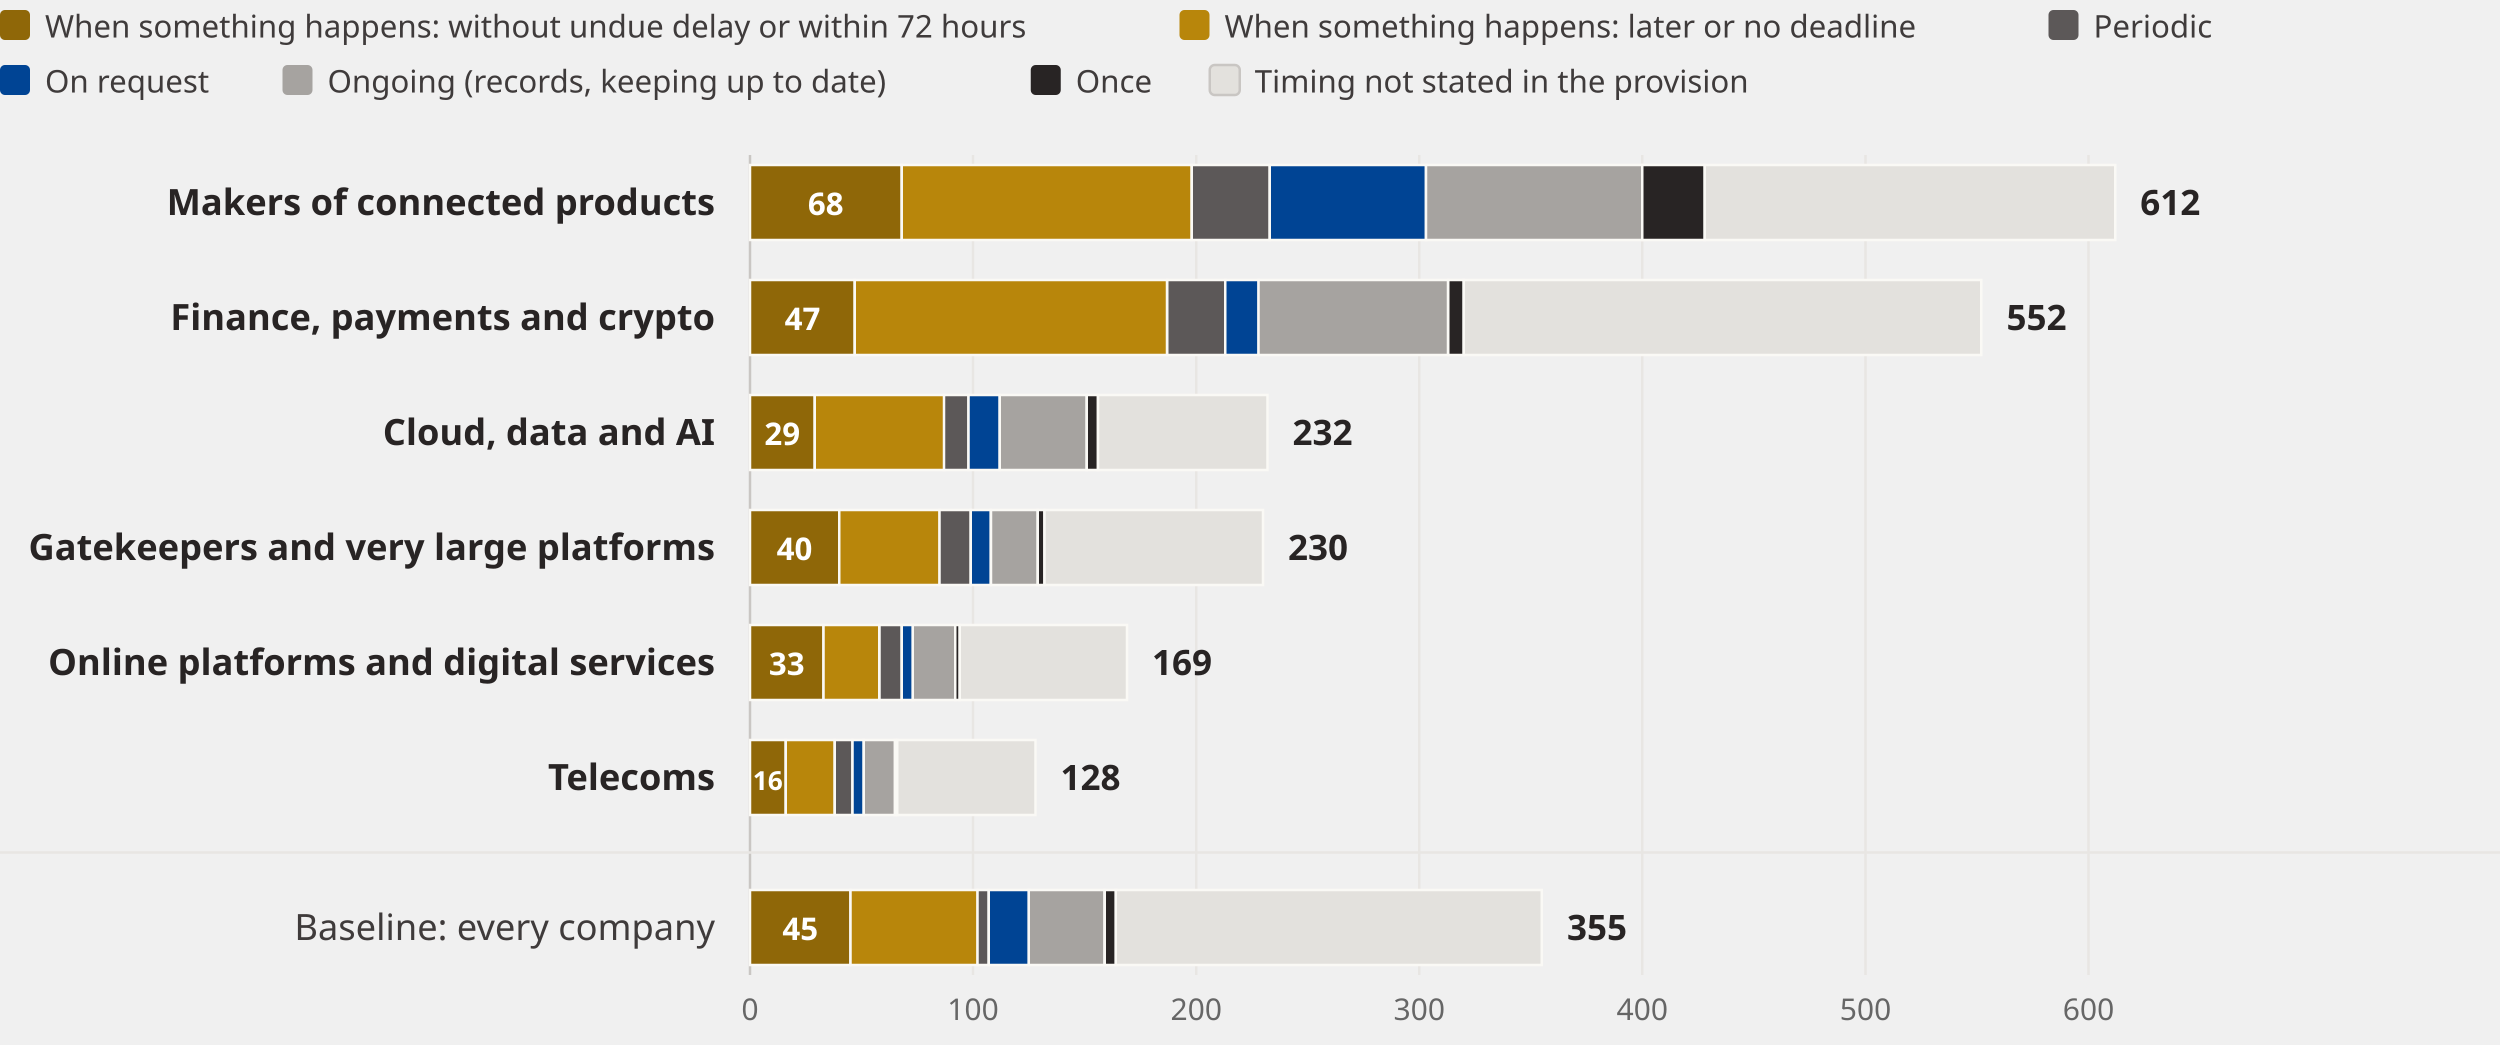
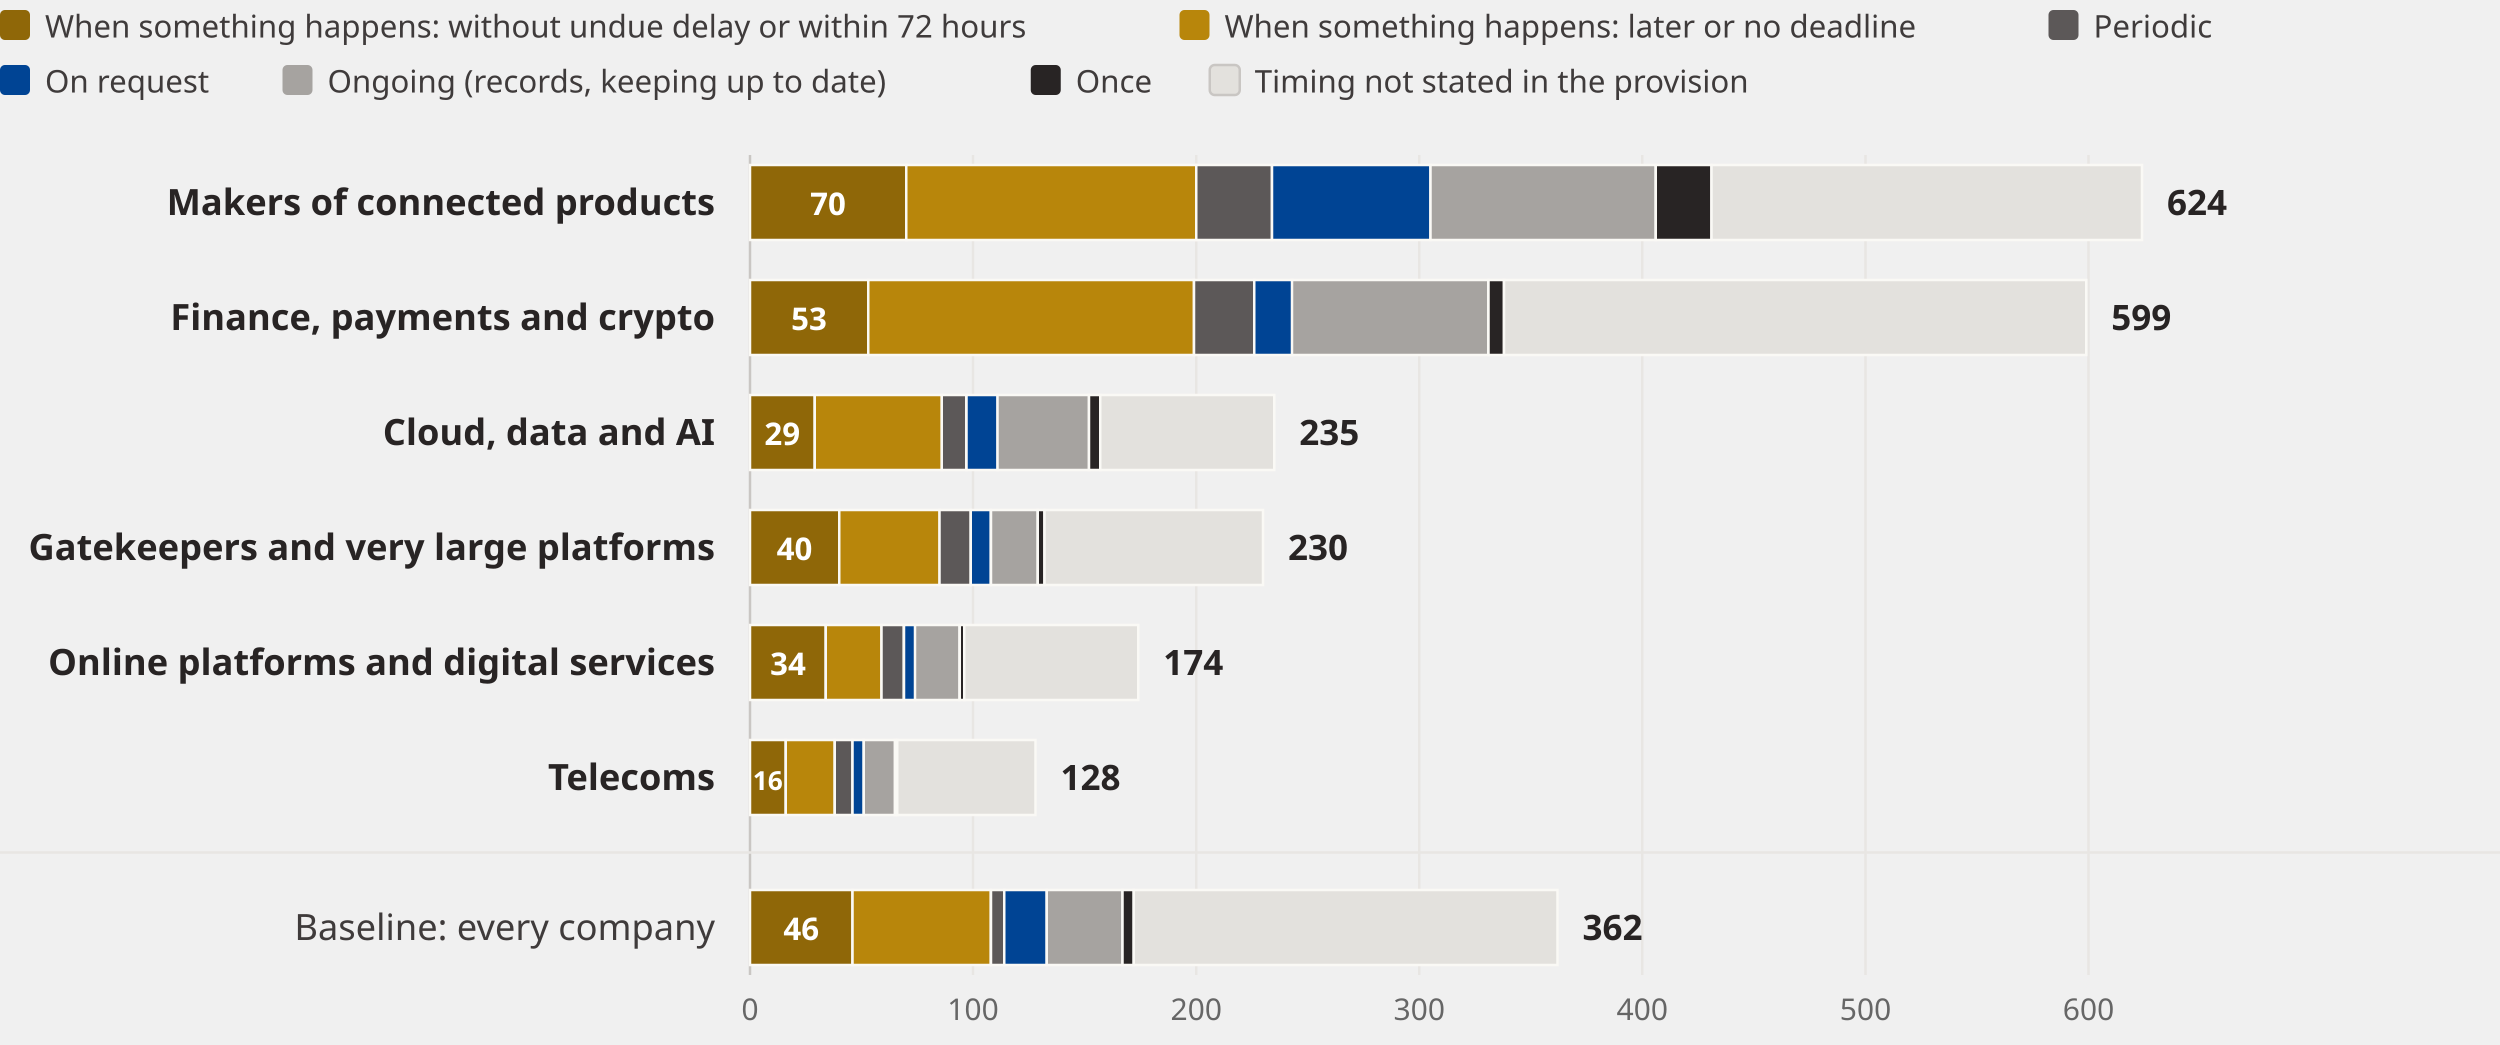
- <svg viewBox="0 0 1000 418" width="100%" role="img" aria-label="Reporting obligations by type of company and timing: Makers of connected products 612 in total, 68 due without undue delay or within 72 hours; Finance, payments and crypto 552 in total, 47 due without undue delay or within 72 hours; Cloud, data and AI 232 in total, 29 due without undue delay or within 72 hours; Gatekeepers and very large platforms 230 in total, 40 due without undue delay or within 72 hours; Online platforms and digital services 169 in total, 33 due without undue delay or within 72 hours; Telecoms 128 in total, 16 due without undue delay or within 72 hours; Baseline: all companies 355 in total, 45 due without undue delay or within 72 hours">
+ <svg viewBox="0 0 1000 418" width="100%" role="img" aria-label="Reporting obligations by type of company and timing: Makers of connected products 624 in total, 70 due without undue delay or within 72 hours; Finance, payments and crypto 599 in total, 53 due without undue delay or within 72 hours; Cloud, data and AI 235 in total, 29 due without undue delay or within 72 hours; Gatekeepers and very large platforms 230 in total, 40 due without undue delay or within 72 hours; Online platforms and digital services 174 in total, 34 due without undue delay or within 72 hours; Telecoms 128 in total, 16 due without undue delay or within 72 hours; Baseline: all companies 362 in total, 46 due without undue delay or within 72 hours">
  <rect x="0" y="4" width="12" height="12" rx="2" fill="#8F6708" />
  <text x="18.0" y="15.0" text-anchor="start" font-family="DM Sans, sans-serif" font-size="12.5" fill="#3F3B3B">When something happens: without undue delay or within 72 hours</text>
  <rect x="471.8" y="4" width="12" height="12" rx="2" fill="#B8860B" />
  <text x="489.8" y="15.0" text-anchor="start" font-family="DM Sans, sans-serif" font-size="12.5" fill="#3F3B3B">When something happens: later or no deadline</text>
  <rect x="819.4" y="4" width="12" height="12" rx="2" fill="#5C5858" />
  <text x="837.4" y="15.0" text-anchor="start" font-family="DM Sans, sans-serif" font-size="12.5" fill="#3F3B3B">Periodic</text>
  <rect x="0" y="26" width="12" height="12" rx="2" fill="#004494" />
  <text x="18.0" y="37.0" text-anchor="start" font-family="DM Sans, sans-serif" font-size="12.5" fill="#3F3B3B">On request</text>
  <rect x="113.0" y="26" width="12" height="12" rx="2" fill="#A6A3A0" />
  <text x="131.0" y="37.0" text-anchor="start" font-family="DM Sans, sans-serif" font-size="12.5" fill="#3F3B3B">Ongoing (records, keeping up to date)</text>
  <rect x="412.3" y="26" width="12" height="12" rx="2" fill="#282424" />
  <text x="430.3" y="37.0" text-anchor="start" font-family="DM Sans, sans-serif" font-size="12.5" fill="#3F3B3B">Once</text>
  <rect x="483.9" y="26" width="12" height="12" rx="2" fill="#E3E1DD" stroke="#C9C6C3" />
  <text x="501.9" y="37.0" text-anchor="start" font-family="DM Sans, sans-serif" font-size="12.5" fill="#3F3B3B">Timing not stated in the provision</text>
  <line x1="300.0" x2="300.0" y1="62" y2="390" stroke="#C9C6C3" />
  <text x="300.0" y="408.0" text-anchor="middle" font-family="DM Sans, sans-serif" font-size="12" fill="#666666">0</text>
  <line x1="389.2" x2="389.2" y1="62" y2="390" stroke="#E8E6E3" />
  <text x="389.2" y="408.0" text-anchor="middle" font-family="DM Sans, sans-serif" font-size="12" fill="#666666">100</text>
  <line x1="478.5" x2="478.5" y1="62" y2="390" stroke="#E8E6E3" />
  <text x="478.5" y="408.0" text-anchor="middle" font-family="DM Sans, sans-serif" font-size="12" fill="#666666">200</text>
  <line x1="567.7" x2="567.7" y1="62" y2="390" stroke="#E8E6E3" />
  <text x="567.7" y="408.0" text-anchor="middle" font-family="DM Sans, sans-serif" font-size="12" fill="#666666">300</text>
  <line x1="656.9" x2="656.9" y1="62" y2="390" stroke="#E8E6E3" />
  <text x="656.9" y="408.0" text-anchor="middle" font-family="DM Sans, sans-serif" font-size="12" fill="#666666">400</text>
  <line x1="746.2" x2="746.2" y1="62" y2="390" stroke="#E8E6E3" />
  <text x="746.2" y="408.0" text-anchor="middle" font-family="DM Sans, sans-serif" font-size="12" fill="#666666">500</text>
  <line x1="835.4" x2="835.4" y1="62" y2="390" stroke="#E8E6E3" />
  <text x="835.4" y="408.0" text-anchor="middle" font-family="DM Sans, sans-serif" font-size="12" fill="#666666">600</text>
  <text x="286.0" y="86.0" text-anchor="end" font-family="DM Sans, sans-serif" font-size="14.5" fill="#282424" font-weight="600">Makers of connected products</text>
-   <rect x="300.0" y="66" width="60.7" height="30" fill="#8F6708" stroke="#FAF9F5" stroke-width="1" />
-   <text x="330.3" y="86.0" text-anchor="middle" font-family="DM Sans, sans-serif" font-size="12.5" fill="#FFFFFF" font-weight="700">68</text>
-   <rect x="360.7" y="66" width="116.0" height="30" fill="#B8860B" stroke="#FAF9F5" stroke-width="1" />
-   <rect x="476.7" y="66" width="31.2" height="30" fill="#5C5858" stroke="#FAF9F5" stroke-width="1" />
-   <rect x="507.9" y="66" width="62.5" height="30" fill="#004494" stroke="#FAF9F5" stroke-width="1" />
-   <rect x="570.4" y="66" width="86.6" height="30" fill="#A6A3A0" stroke="#FAF9F5" stroke-width="1" />
-   <rect x="656.9" y="66" width="25.0" height="30" fill="#282424" stroke="#FAF9F5" stroke-width="1" />
-   <rect x="681.9" y="66" width="164.2" height="30" fill="#E3E1DD" stroke="#FAF9F5" stroke-width="1" />
-   <text x="856.1" y="86.0" text-anchor="start" font-family="DM Sans, sans-serif" font-size="14" fill="#282424" font-weight="600">612</text>
+   <rect x="300.0" y="66" width="62.5" height="30" fill="#8F6708" stroke="#FAF9F5" stroke-width="1" />
+   <text x="331.2" y="86.0" text-anchor="middle" font-family="DM Sans, sans-serif" font-size="12.5" fill="#FFFFFF" font-weight="700">70</text>
+   <rect x="362.5" y="66" width="116.0" height="30" fill="#B8860B" stroke="#FAF9F5" stroke-width="1" />
+   <rect x="478.5" y="66" width="30.3" height="30" fill="#5C5858" stroke="#FAF9F5" stroke-width="1" />
+   <rect x="508.8" y="66" width="63.4" height="30" fill="#004494" stroke="#FAF9F5" stroke-width="1" />
+   <rect x="572.2" y="66" width="90.1" height="30" fill="#A6A3A0" stroke="#FAF9F5" stroke-width="1" />
+   <rect x="662.3" y="66" width="22.3" height="30" fill="#282424" stroke="#FAF9F5" stroke-width="1" />
+   <rect x="684.6" y="66" width="172.2" height="30" fill="#E3E1DD" stroke="#FAF9F5" stroke-width="1" />
+   <text x="866.8" y="86.0" text-anchor="start" font-family="DM Sans, sans-serif" font-size="14" fill="#282424" font-weight="600">624</text>
  <text x="286.0" y="132.0" text-anchor="end" font-family="DM Sans, sans-serif" font-size="14.5" fill="#282424" font-weight="600">Finance, payments and crypto</text>
-   <rect x="300.0" y="112" width="41.9" height="30" fill="#8F6708" stroke="#FAF9F5" stroke-width="1" />
-   <text x="321.0" y="132.0" text-anchor="middle" font-family="DM Sans, sans-serif" font-size="12.5" fill="#FFFFFF" font-weight="700">47</text>
-   <rect x="341.9" y="112" width="124.9" height="30" fill="#B8860B" stroke="#FAF9F5" stroke-width="1" />
-   <rect x="466.9" y="112" width="23.2" height="30" fill="#5C5858" stroke="#FAF9F5" stroke-width="1" />
-   <rect x="490.1" y="112" width="13.4" height="30" fill="#004494" stroke="#FAF9F5" stroke-width="1" />
-   <rect x="503.4" y="112" width="75.8" height="30" fill="#A6A3A0" stroke="#FAF9F5" stroke-width="1" />
-   <rect x="579.3" y="112" width="6.2" height="30" fill="#282424" stroke="#FAF9F5" stroke-width="1" />
-   <rect x="585.5" y="112" width="207.0" height="30" fill="#E3E1DD" stroke="#FAF9F5" stroke-width="1" />
-   <text x="802.6" y="132.0" text-anchor="start" font-family="DM Sans, sans-serif" font-size="14" fill="#282424" font-weight="600">552</text>
+   <rect x="300.0" y="112" width="47.3" height="30" fill="#8F6708" stroke="#FAF9F5" stroke-width="1" />
+   <text x="323.6" y="132.0" text-anchor="middle" font-family="DM Sans, sans-serif" font-size="12.5" fill="#FFFFFF" font-weight="700">53</text>
+   <rect x="347.3" y="112" width="130.3" height="30" fill="#B8860B" stroke="#FAF9F5" stroke-width="1" />
+   <rect x="477.6" y="112" width="24.1" height="30" fill="#5C5858" stroke="#FAF9F5" stroke-width="1" />
+   <rect x="501.7" y="112" width="15.2" height="30" fill="#004494" stroke="#FAF9F5" stroke-width="1" />
+   <rect x="516.8" y="112" width="78.5" height="30" fill="#A6A3A0" stroke="#FAF9F5" stroke-width="1" />
+   <rect x="595.4" y="112" width="6.2" height="30" fill="#282424" stroke="#FAF9F5" stroke-width="1" />
+   <rect x="601.6" y="112" width="232.9" height="30" fill="#E3E1DD" stroke="#FAF9F5" stroke-width="1" />
+   <text x="844.5" y="132.0" text-anchor="start" font-family="DM Sans, sans-serif" font-size="14" fill="#282424" font-weight="600">599</text>
  <text x="286.0" y="178.0" text-anchor="end" font-family="DM Sans, sans-serif" font-size="14.5" fill="#282424" font-weight="600">Cloud, data and AI</text>
  <rect x="300.0" y="158" width="25.9" height="30" fill="#8F6708" stroke="#FAF9F5" stroke-width="1" />
  <text x="312.9" y="178.0" text-anchor="middle" font-family="DM Sans, sans-serif" font-size="12.5" fill="#FFFFFF" font-weight="700">29</text>
-   <rect x="325.9" y="158" width="51.8" height="30" fill="#B8860B" stroke="#FAF9F5" stroke-width="1" />
-   <rect x="377.6" y="158" width="9.8" height="30" fill="#5C5858" stroke="#FAF9F5" stroke-width="1" />
-   <rect x="387.4" y="158" width="12.5" height="30" fill="#004494" stroke="#FAF9F5" stroke-width="1" />
-   <rect x="399.9" y="158" width="34.8" height="30" fill="#A6A3A0" stroke="#FAF9F5" stroke-width="1" />
-   <rect x="434.7" y="158" width="4.5" height="30" fill="#282424" stroke="#FAF9F5" stroke-width="1" />
-   <rect x="439.2" y="158" width="67.8" height="30" fill="#E3E1DD" stroke="#FAF9F5" stroke-width="1" />
-   <text x="517.0" y="178.0" text-anchor="start" font-family="DM Sans, sans-serif" font-size="14" fill="#282424" font-weight="600">232</text>
+   <rect x="325.9" y="158" width="50.9" height="30" fill="#B8860B" stroke="#FAF9F5" stroke-width="1" />
+   <rect x="376.7" y="158" width="9.8" height="30" fill="#5C5858" stroke="#FAF9F5" stroke-width="1" />
+   <rect x="386.6" y="158" width="12.5" height="30" fill="#004494" stroke="#FAF9F5" stroke-width="1" />
+   <rect x="399.0" y="158" width="36.6" height="30" fill="#A6A3A0" stroke="#FAF9F5" stroke-width="1" />
+   <rect x="435.6" y="158" width="4.5" height="30" fill="#282424" stroke="#FAF9F5" stroke-width="1" />
+   <rect x="440.1" y="158" width="69.6" height="30" fill="#E3E1DD" stroke="#FAF9F5" stroke-width="1" />
+   <text x="519.7" y="178.0" text-anchor="start" font-family="DM Sans, sans-serif" font-size="14" fill="#282424" font-weight="600">235</text>
  <text x="286.0" y="224.0" text-anchor="end" font-family="DM Sans, sans-serif" font-size="14.5" fill="#282424" font-weight="600">Gatekeepers and very large platforms</text>
  <rect x="300.0" y="204" width="35.7" height="30" fill="#8F6708" stroke="#FAF9F5" stroke-width="1" />
  <text x="317.8" y="224.0" text-anchor="middle" font-family="DM Sans, sans-serif" font-size="12.5" fill="#FFFFFF" font-weight="700">40</text>
  <rect x="335.7" y="204" width="40.2" height="30" fill="#B8860B" stroke="#FAF9F5" stroke-width="1" />
  <rect x="375.8" y="204" width="12.5" height="30" fill="#5C5858" stroke="#FAF9F5" stroke-width="1" />
  <rect x="388.3" y="204" width="8.0" height="30" fill="#004494" stroke="#FAF9F5" stroke-width="1" />
  <rect x="396.4" y="204" width="18.7" height="30" fill="#A6A3A0" stroke="#FAF9F5" stroke-width="1" />
  <rect x="415.1" y="204" width="2.7" height="30" fill="#282424" stroke="#FAF9F5" stroke-width="1" />
  <rect x="417.8" y="204" width="87.4" height="30" fill="#E3E1DD" stroke="#FAF9F5" stroke-width="1" />
  <text x="515.2" y="224.0" text-anchor="start" font-family="DM Sans, sans-serif" font-size="14" fill="#282424" font-weight="600">230</text>
  <text x="286.0" y="270.0" text-anchor="end" font-family="DM Sans, sans-serif" font-size="14.5" fill="#282424" font-weight="600">Online platforms and digital services</text>
-   <rect x="300.0" y="250" width="29.4" height="30" fill="#8F6708" stroke="#FAF9F5" stroke-width="1" />
-   <text x="314.7" y="270.0" text-anchor="middle" font-family="DM Sans, sans-serif" font-size="12.5" fill="#FFFFFF" font-weight="700">33</text>
-   <rect x="329.4" y="250" width="22.3" height="30" fill="#B8860B" stroke="#FAF9F5" stroke-width="1" />
-   <rect x="351.8" y="250" width="8.9" height="30" fill="#5C5858" stroke="#FAF9F5" stroke-width="1" />
-   <rect x="360.7" y="250" width="4.5" height="30" fill="#004494" stroke="#FAF9F5" stroke-width="1" />
-   <rect x="365.1" y="250" width="17.0" height="30" fill="#A6A3A0" stroke="#FAF9F5" stroke-width="1" />
-   <rect x="382.1" y="250" width="1.8" height="30" fill="#282424" stroke="#FAF9F5" stroke-width="1" />
-   <rect x="383.9" y="250" width="66.9" height="30" fill="#E3E1DD" stroke="#FAF9F5" stroke-width="1" />
-   <text x="460.8" y="270.0" text-anchor="start" font-family="DM Sans, sans-serif" font-size="14" fill="#282424" font-weight="600">169</text>
+   <rect x="300.0" y="250" width="30.3" height="30" fill="#8F6708" stroke="#FAF9F5" stroke-width="1" />
+   <text x="315.2" y="270.0" text-anchor="middle" font-family="DM Sans, sans-serif" font-size="12.5" fill="#FFFFFF" font-weight="700">34</text>
+   <rect x="330.3" y="250" width="22.3" height="30" fill="#B8860B" stroke="#FAF9F5" stroke-width="1" />
+   <rect x="352.6" y="250" width="8.9" height="30" fill="#5C5858" stroke="#FAF9F5" stroke-width="1" />
+   <rect x="361.6" y="250" width="4.5" height="30" fill="#004494" stroke="#FAF9F5" stroke-width="1" />
+   <rect x="366.0" y="250" width="17.8" height="30" fill="#A6A3A0" stroke="#FAF9F5" stroke-width="1" />
+   <rect x="383.9" y="250" width="1.8" height="30" fill="#282424" stroke="#FAF9F5" stroke-width="1" />
+   <rect x="385.7" y="250" width="69.6" height="30" fill="#E3E1DD" stroke="#FAF9F5" stroke-width="1" />
+   <text x="465.3" y="270.0" text-anchor="start" font-family="DM Sans, sans-serif" font-size="14" fill="#282424" font-weight="600">174</text>
  <text x="286.0" y="316.0" text-anchor="end" font-family="DM Sans, sans-serif" font-size="14.5" fill="#282424" font-weight="600">Telecoms</text>
  <rect x="300.0" y="296" width="14.3" height="30" fill="#8F6708" stroke="#FAF9F5" stroke-width="1" />
  <text x="307.1" y="316.0" text-anchor="middle" font-family="DM Sans, sans-serif" font-size="10.5" fill="#FFFFFF" font-weight="700">16</text>
  <rect x="314.3" y="296" width="19.6" height="30" fill="#B8860B" stroke="#FAF9F5" stroke-width="1" />
  <rect x="333.9" y="296" width="7.1" height="30" fill="#5C5858" stroke="#FAF9F5" stroke-width="1" />
  <rect x="341.0" y="296" width="4.5" height="30" fill="#004494" stroke="#FAF9F5" stroke-width="1" />
  <rect x="345.5" y="296" width="12.5" height="30" fill="#A6A3A0" stroke="#FAF9F5" stroke-width="1" />
  <rect x="358.0" y="296" width="0.9" height="30" fill="#282424" stroke="#FAF9F5" stroke-width="1" />
  <rect x="358.9" y="296" width="55.3" height="30" fill="#E3E1DD" stroke="#FAF9F5" stroke-width="1" />
  <text x="424.2" y="316.0" text-anchor="start" font-family="DM Sans, sans-serif" font-size="14" fill="#282424" font-weight="600">128</text>
  <line x1="0" x2="1000" y1="341" y2="341" stroke="#E8E6E3" />
  <text x="286.0" y="376.0" text-anchor="end" font-family="DM Sans, sans-serif" font-size="14.5" fill="#3F3B3B" font-weight="500">Baseline: every company</text>
-   <rect x="300.0" y="356" width="40.2" height="30" fill="#8F6708" stroke="#FAF9F5" stroke-width="1" />
-   <text x="320.1" y="376.0" text-anchor="middle" font-family="DM Sans, sans-serif" font-size="12.5" fill="#FFFFFF" font-weight="700">45</text>
-   <rect x="340.2" y="356" width="50.9" height="30" fill="#B8860B" stroke="#FAF9F5" stroke-width="1" />
-   <rect x="391.0" y="356" width="4.5" height="30" fill="#5C5858" stroke="#FAF9F5" stroke-width="1" />
-   <rect x="395.5" y="356" width="16.1" height="30" fill="#004494" stroke="#FAF9F5" stroke-width="1" />
-   <rect x="411.5" y="356" width="30.3" height="30" fill="#A6A3A0" stroke="#FAF9F5" stroke-width="1" />
-   <rect x="441.9" y="356" width="4.5" height="30" fill="#282424" stroke="#FAF9F5" stroke-width="1" />
-   <rect x="446.3" y="356" width="170.4" height="30" fill="#E3E1DD" stroke="#FAF9F5" stroke-width="1" />
-   <text x="626.8" y="376.0" text-anchor="start" font-family="DM Sans, sans-serif" font-size="14" fill="#282424" font-weight="600">355</text>
+   <rect x="300.0" y="356" width="41.0" height="30" fill="#8F6708" stroke="#FAF9F5" stroke-width="1" />
+   <text x="320.5" y="376.0" text-anchor="middle" font-family="DM Sans, sans-serif" font-size="12.5" fill="#FFFFFF" font-weight="700">46</text>
+   <rect x="341.0" y="356" width="55.3" height="30" fill="#B8860B" stroke="#FAF9F5" stroke-width="1" />
+   <rect x="396.4" y="356" width="5.4" height="30" fill="#5C5858" stroke="#FAF9F5" stroke-width="1" />
+   <rect x="401.7" y="356" width="17.0" height="30" fill="#004494" stroke="#FAF9F5" stroke-width="1" />
+   <rect x="418.7" y="356" width="30.3" height="30" fill="#A6A3A0" stroke="#FAF9F5" stroke-width="1" />
+   <rect x="449.0" y="356" width="4.5" height="30" fill="#282424" stroke="#FAF9F5" stroke-width="1" />
+   <rect x="453.5" y="356" width="169.5" height="30" fill="#E3E1DD" stroke="#FAF9F5" stroke-width="1" />
+   <text x="633.0" y="376.0" text-anchor="start" font-family="DM Sans, sans-serif" font-size="14" fill="#282424" font-weight="600">362</text>
</svg>
